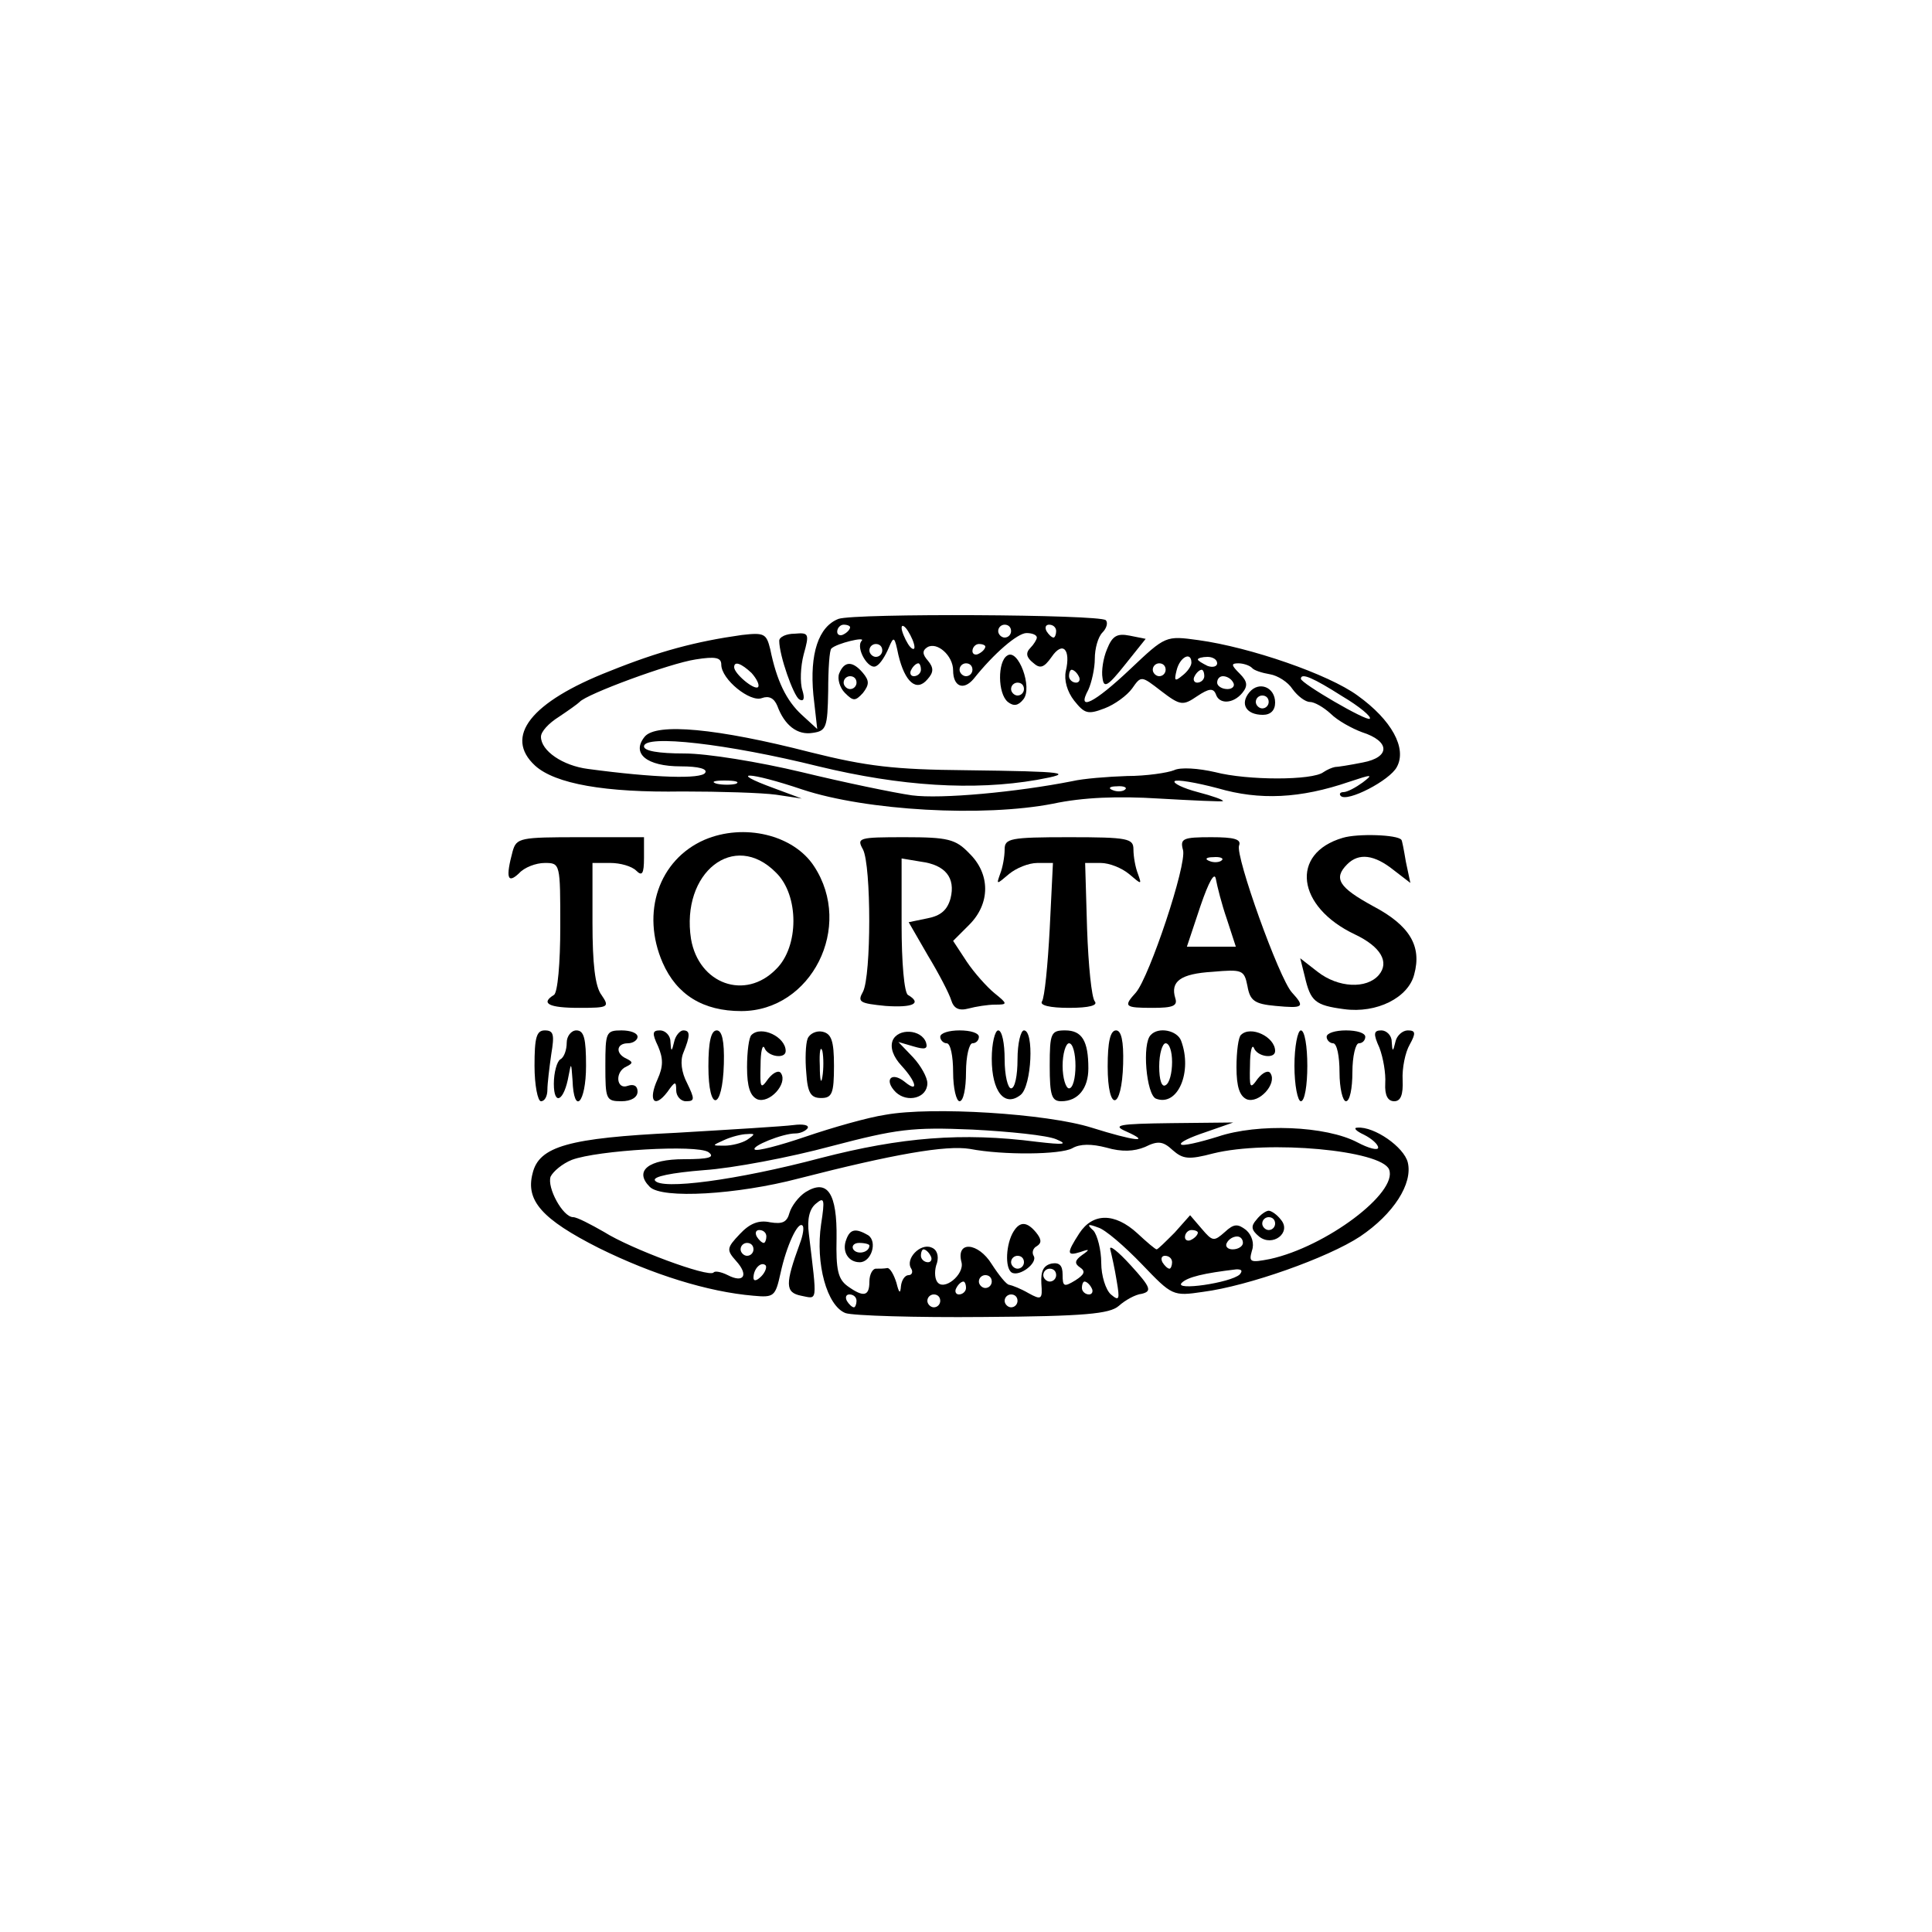
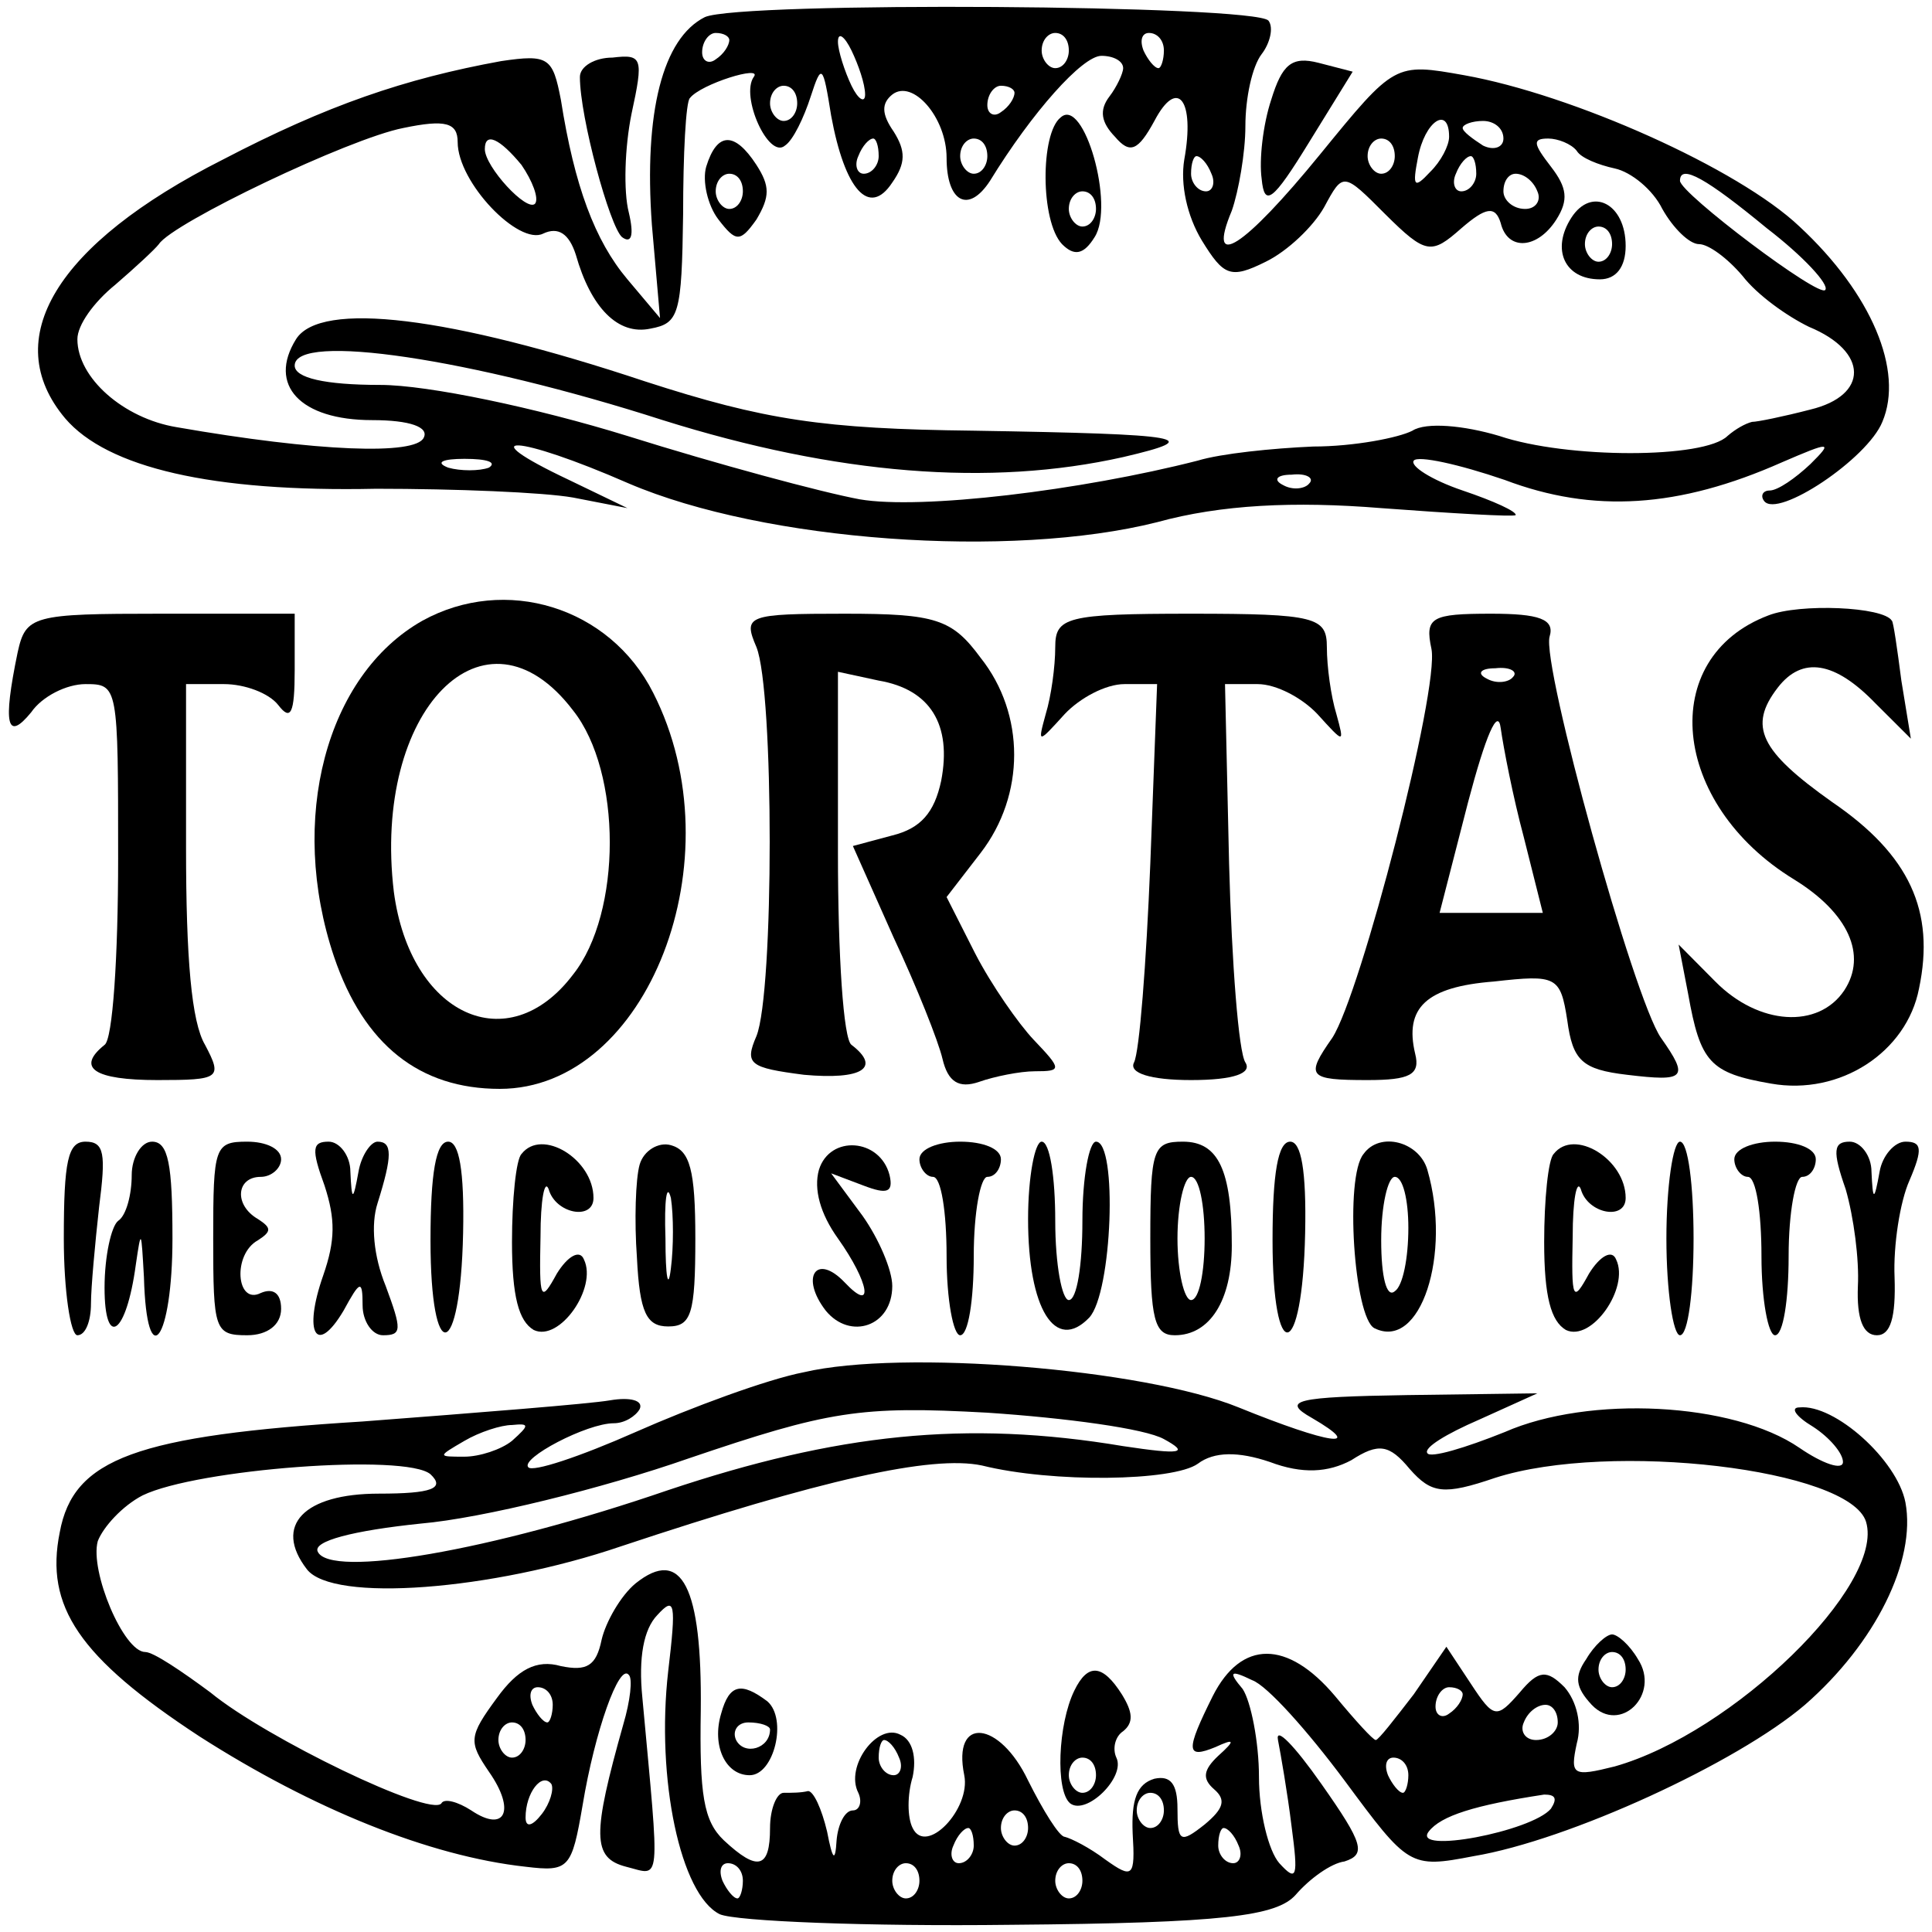
- <svg xmlns="http://www.w3.org/2000/svg" version="1.0" width="300pt" height="300pt" viewBox="0 0 300 300" preserveAspectRatio="xMidYMid meet">
-   <g transform="translate(0,300) scale(0.1,-0.1)" fill="#000000" stroke="none">
+ <svg xmlns="http://www.w3.org/2000/svg" viewBox="0 0 500 500">
+   <g transform="matrix(0.351482, 0, 0, -0.455451, -275.2158, 933.0935)" fill="black" stroke="none" style="">
    <path d="M1302 2039 c-31 -12 -45 -54 -39 -118 l6 -53 -24 22 c-24 22 -39 53 -49 102 -6 24 -9 26 -44 22 -71 -10 -128 -25 -205 -56 -123 -48 -165 -102 -116 -147 31 -28 108 -42 229 -40 58 0 123 -2 145 -5 l40 -6 -43 16 c-74 27 -39 26 44 -2 100 -33 281 -43 389 -22 47 10 101 12 165 8 52 -3 97 -5 99 -4 1 2 -16 8 -39 14 -23 6 -39 14 -36 17 3 3 33 -2 67 -11 65 -19 128 -16 204 10 36 12 38 12 21 -1 -11 -8 -24 -15 -30 -15 -5 0 -7 -3 -4 -6 10 -10 76 24 87 45 16 29 -8 73 -61 111 -45 33 -167 75 -247 86 -51 7 -51 7 -106 -45 -56 -53 -84 -67 -65 -32 5 11 10 33 10 48 0 16 5 34 12 41 6 6 9 15 5 19 -10 9 -389 11 -415 2z m18 -13 c0 -3 -4 -8 -10 -11 -5 -3 -10 -1 -10 4 0 6 5 11 10 11 6 0 10 -2 10 -4z m100 -31 c0 -5 -5 -3 -10 5 -5 8 -10 20 -10 25 0 6 5 3 10 -5 5 -8 10 -19 10 -25z m150 25 c0 -5 -4 -10 -10 -10 -5 0 -10 5 -10 10 0 6 5 10 10 10 6 0 10 -4 10 -10z m70 0 c0 -5 -2 -10 -4 -10 -3 0 -8 5 -11 10 -3 6 -1 10 4 10 6 0 11 -4 11 -10z m-30 -10 c0 -3 -5 -11 -10 -16 -8 -8 -6 -15 4 -23 11 -10 17 -8 29 9 17 25 30 12 22 -22 -3 -14 2 -32 13 -46 16 -20 21 -22 47 -12 16 6 35 20 43 31 14 20 14 20 45 -4 30 -23 34 -23 56 -8 18 12 25 13 29 3 5 -16 27 -15 41 2 9 11 8 18 -4 30 -13 13 -14 16 -2 16 7 0 17 -3 21 -7 3 -4 16 -8 28 -10 12 -2 28 -12 35 -23 8 -11 20 -20 27 -20 7 0 21 -8 32 -18 11 -11 33 -23 49 -29 44 -14 44 -39 1 -47 -20 -4 -39 -7 -43 -7 -5 -1 -12 -4 -18 -8 -17 -13 -118 -13 -168 0 -26 6 -54 8 -64 3 -10 -4 -43 -9 -73 -9 -30 -1 -68 -4 -85 -8 -86 -17 -204 -28 -249 -22 -28 4 -105 20 -171 36 -67 16 -147 29 -182 29 -41 0 -63 4 -63 11 0 19 130 4 271 -31 128 -31 241 -38 339 -21 61 11 47 13 -110 15 -111 1 -154 6 -242 28 -144 37 -239 46 -257 24 -21 -26 3 -46 56 -46 28 0 42 -4 38 -10 -6 -10 -78 -8 -182 6 -39 5 -73 28 -73 50 0 8 12 21 28 31 15 10 29 20 32 23 10 12 140 60 180 66 31 5 40 3 40 -8 0 -23 45 -59 63 -52 11 4 19 0 24 -12 11 -30 31 -46 55 -42 21 3 23 8 24 65 0 34 2 64 5 66 8 8 54 19 47 12 -10 -11 11 -47 23 -39 6 3 14 16 19 28 8 19 9 18 15 -11 10 -42 28 -58 45 -38 10 11 10 18 1 29 -9 10 -9 16 -1 21 15 9 40 -13 40 -36 0 -25 16 -32 32 -13 31 39 68 71 82 71 9 0 16 -3 16 -7z m-240 -20 c0 -5 -4 -10 -10 -10 -5 0 -10 5 -10 10 0 6 5 10 10 10 6 0 10 -4 10 -10z m160 6 c0 -3 -4 -8 -10 -11 -5 -3 -10 -1 -10 4 0 6 5 11 10 11 6 0 10 -2 10 -4z m320 -25 c0 -5 -6 -14 -14 -20 -12 -10 -13 -8 -9 8 5 21 23 30 23 12z m40 -1 c0 -5 -7 -7 -15 -4 -8 4 -15 8 -15 10 0 2 7 4 15 4 8 0 15 -4 15 -10z m-723 -15 c8 -9 13 -19 10 -22 -6 -5 -37 21 -37 31 0 10 11 6 27 -9z m263 5 c0 -5 -5 -10 -11 -10 -5 0 -7 5 -4 10 3 6 8 10 11 10 2 0 4 -4 4 -10z m80 0 c0 -5 -4 -10 -10 -10 -5 0 -10 5 -10 10 0 6 5 10 10 10 6 0 10 -4 10 -10z m300 0 c0 -5 -4 -10 -10 -10 -5 0 -10 5 -10 10 0 6 5 10 10 10 6 0 10 -4 10 -10z m-135 -10 c3 -5 1 -10 -4 -10 -6 0 -11 5 -11 10 0 6 2 10 4 10 3 0 8 -4 11 -10z m195 0 c0 -5 -5 -10 -11 -10 -5 0 -7 5 -4 10 3 6 8 10 11 10 2 0 4 -4 4 -10z m45 -10 c3 -5 -1 -10 -9 -10 -9 0 -16 5 -16 10 0 6 4 10 9 10 6 0 13 -4 16 -10z m169 -21 c27 -16 46 -32 43 -35 -4 -5 -107 55 -107 62 0 10 20 1 64 -27z m-941 -136 c-7 -2 -21 -2 -30 0 -10 3 -4 5 12 5 17 0 24 -2 18 -5z m604 -9 c-3 -3 -12 -4 -19 -1 -8 3 -5 6 6 6 11 1 17 -2 13 -5z" />
    <path d="M1564 1982 c-15 -9 -15 -59 1 -72 9 -7 16 -6 24 4 15 18 -8 80 -25 68z m26 -52 c0 -5 -4 -10 -10 -10 -5 0 -10 5 -10 10 0 6 5 10 10 10 6 0 10 -4 10 -10z" />
    <path d="M1303 1954 c-3 -8 1 -22 9 -30 13 -13 16 -13 28 0 10 13 10 19 0 31 -16 19 -29 19 -37 -1z m27 -14 c0 -5 -4 -10 -10 -10 -5 0 -10 5 -10 10 0 6 5 10 10 10 6 0 10 -4 10 -10z" />
    <path d="M1940 1925 c-15 -18 -5 -35 21 -35 12 0 19 7 19 19 0 24 -25 34 -40 16z m30 -15 c0 -5 -4 -10 -10 -10 -5 0 -10 5 -10 10 0 6 5 10 10 10 6 0 10 -4 10 -10z" />
    <path d="M1210 2005 c0 -23 22 -85 31 -91 7 -4 9 1 5 14 -4 12 -3 37 2 56 9 32 8 34 -14 32 -13 0 -24 -5 -24 -11z" />
    <path d="M1719 1992 c-6 -14 -9 -34 -7 -45 2 -16 8 -13 35 21 l32 40 -25 5 c-20 4 -27 -1 -35 -21z" />
    <path d="M1094 1696 c-71 -31 -99 -113 -65 -191 22 -50 63 -75 122 -75 109 0 175 131 113 225 -32 49 -109 67 -170 41z m111 -51 c36 -35 36 -115 0 -150 -48 -49 -120 -23 -132 47 -16 103 67 169 132 103z" />
    <path d="M2085 1699 c-82 -24 -72 -107 19 -150 40 -19 54 -43 37 -63 -19 -22 -63 -20 -95 5 l-27 21 7 -28 c9 -39 16 -45 61 -51 51 -7 100 18 109 54 12 44 -7 76 -64 106 -53 29 -62 43 -40 65 18 18 42 15 72 -9 l26 -20 -7 33 c-3 18 -6 34 -7 34 -6 8 -68 10 -91 3z" />
    <path d="M796 1678 c-11 -41 -8 -51 10 -34 8 9 26 16 40 16 24 0 24 -1 24 -99 0 -56 -4 -103 -10 -106 -21 -13 -8 -20 39 -20 46 0 48 1 35 20 -10 13 -14 49 -14 112 l0 93 28 0 c15 0 33 -5 40 -12 9 -9 12 -5 12 20 l0 32 -99 0 c-94 0 -99 -1 -105 -22z" />
    <path d="M1340 1681 c13 -25 13 -196 0 -221 -9 -16 -5 -18 35 -22 43 -3 57 4 35 17 -6 3 -10 51 -10 109 l0 103 30 -5 c38 -5 54 -25 46 -57 -5 -18 -15 -27 -36 -31 l-29 -6 30 -52 c17 -28 33 -59 36 -69 4 -13 12 -17 27 -13 11 3 30 6 41 6 20 0 20 1 -1 18 -11 9 -31 31 -43 49 l-21 32 25 25 c33 33 33 79 0 111 -21 22 -33 25 -100 25 -72 0 -75 -1 -65 -19z" />
    <path d="M1560 1681 c0 -11 -3 -28 -7 -38 -6 -17 -6 -17 14 0 11 9 30 17 44 17 l24 0 -5 -102 c-3 -57 -8 -107 -12 -113 -4 -6 12 -10 42 -10 32 0 45 4 40 10 -5 6 -10 56 -12 113 l-3 102 24 0 c14 0 33 -8 44 -17 20 -17 20 -17 14 0 -4 10 -7 27 -7 38 0 17 -8 19 -100 19 -92 0 -100 -2 -100 -19z" />
    <path d="M1837 1680 c6 -23 -52 -196 -73 -221 -20 -22 -18 -24 26 -24 31 0 39 3 35 15 -8 26 8 38 58 41 46 4 49 3 54 -22 4 -23 11 -28 44 -31 43 -4 46 -2 25 21 -20 22 -88 212 -82 228 4 10 -8 13 -43 13 -44 0 -49 -2 -44 -20z m60 -16 c-3 -3 -12 -4 -19 -1 -8 3 -5 6 6 6 11 1 17 -2 13 -5z m8 -91 l14 -43 -38 0 -38 0 21 63 c13 38 22 54 24 42 2 -11 9 -39 17 -62z" />
    <path d="M830 1345 c0 -30 5 -55 10 -55 6 0 10 8 10 18 0 9 3 34 6 55 5 30 4 37 -10 37 -13 0 -16 -11 -16 -55z" />
    <path d="M880 1381 c0 -11 -4 -23 -10 -26 -5 -3 -10 -20 -10 -38 0 -35 16 -27 23 13 4 21 4 20 6 -7 2 -56 21 -36 21 22 0 42 -3 55 -15 55 -8 0 -15 -9 -15 -19z" />
    <path d="M940 1345 c0 -52 1 -55 25 -55 15 0 25 6 25 15 0 9 -6 12 -15 9 -18 -7 -21 22 -2 30 10 5 10 7 0 12 -18 8 -16 24 2 24 8 0 15 5 15 10 0 6 -11 10 -25 10 -24 0 -25 -3 -25 -55z" />
    <path d="M1022 1375 c8 -19 8 -31 -1 -51 -15 -33 -5 -46 15 -20 12 17 14 18 14 3 0 -9 7 -17 15 -17 14 0 14 3 2 28 -9 17 -11 35 -6 47 11 27 11 35 0 35 -5 0 -12 -8 -14 -17 -4 -17 -5 -17 -6 0 0 9 -8 17 -16 17 -12 0 -13 -4 -3 -25z" />
    <path d="M1100 1344 c0 -72 22 -69 24 4 1 36 -3 52 -11 52 -9 0 -13 -18 -13 -56z" />
    <path d="M1167 1393 c-4 -3 -7 -26 -7 -50 0 -31 5 -45 16 -50 19 -7 47 24 37 40 -3 6 -12 2 -20 -8 -12 -17 -13 -15 -12 21 0 21 3 33 6 27 5 -14 33 -18 33 -5 0 22 -38 40 -53 25z" />
    <path d="M1254 1387 c-3 -8 -4 -32 -2 -53 2 -31 7 -39 23 -39 17 0 20 7 20 50 0 39 -4 50 -18 53 -9 2 -20 -3 -23 -11z m23 -59 c-2 -13 -4 -5 -4 17 -1 22 1 32 4 23 2 -10 2 -28 0 -40z" />
    <path d="M1386 1384 c-4 -11 1 -25 14 -39 23 -25 27 -43 5 -25 -21 17 -33 3 -14 -16 18 -17 49 -9 49 14 0 9 -10 27 -22 40 l-23 24 24 -7 c17 -5 22 -4 19 6 -7 21 -44 23 -52 3z" />
    <path d="M1460 1390 c0 -5 5 -10 10 -10 6 0 10 -20 10 -45 0 -25 5 -45 10 -45 6 0 10 20 10 45 0 25 5 45 10 45 6 0 10 5 10 10 0 6 -13 10 -30 10 -16 0 -30 -4 -30 -10z" />
    <path d="M1540 1356 c0 -51 20 -76 45 -56 17 14 21 100 5 100 -5 0 -10 -20 -10 -45 0 -25 -4 -45 -10 -45 -5 0 -10 20 -10 45 0 25 -4 45 -10 45 -5 0 -10 -20 -10 -44z" />
    <path d="M1630 1345 c0 -46 3 -55 18 -55 26 0 42 20 42 51 0 43 -10 59 -36 59 -22 0 -24 -4 -24 -55z m40 0 c0 -19 -4 -35 -10 -35 -5 0 -10 16 -10 35 0 19 5 35 10 35 6 0 10 -16 10 -35z" />
    <path d="M1720 1344 c0 -72 22 -69 24 4 1 36 -3 52 -11 52 -9 0 -13 -18 -13 -56z" />
    <path d="M1787 1393 c-14 -13 -7 -93 8 -99 34 -13 57 42 39 90 -6 16 -35 22 -47 9z m33 -42 c0 -17 -4 -33 -10 -36 -6 -4 -10 8 -10 29 0 20 5 36 10 36 6 0 10 -13 10 -29z" />
    <path d="M1927 1393 c-4 -3 -7 -26 -7 -50 0 -31 5 -45 16 -50 19 -7 47 24 37 40 -3 6 -12 2 -20 -8 -12 -17 -13 -15 -12 21 0 21 3 33 6 27 5 -14 33 -18 33 -5 0 22 -38 40 -53 25z" />
    <path d="M2010 1345 c0 -30 5 -55 10 -55 6 0 10 25 10 55 0 30 -4 55 -10 55 -5 0 -10 -25 -10 -55z" />
    <path d="M2060 1390 c0 -5 5 -10 10 -10 6 0 10 -20 10 -45 0 -25 5 -45 10 -45 6 0 10 20 10 45 0 25 5 45 10 45 6 0 10 5 10 10 0 6 -13 10 -30 10 -16 0 -30 -4 -30 -10z" />
    <path d="M2142 1373 c6 -16 10 -40 9 -55 -1 -19 4 -28 14 -28 10 0 14 10 13 33 -1 18 4 43 11 55 10 18 9 22 -3 22 -8 0 -17 -8 -19 -17 -4 -17 -5 -17 -6 0 0 9 -8 17 -16 17 -12 0 -13 -5 -3 -27z" />
    <path d="M1375 1269 c-27 -4 -83 -20 -124 -34 -41 -14 -76 -23 -79 -20 -6 5 43 25 63 25 8 0 16 4 19 8 3 5 -7 7 -22 5 -15 -2 -97 -7 -182 -12 -167 -8 -213 -21 -223 -63 -11 -42 14 -71 103 -116 83 -41 169 -68 240 -74 32 -3 34 -1 42 35 9 42 27 81 34 74 3 -2 1 -15 -4 -28 -23 -63 -23 -76 2 -81 26 -5 25 -13 12 96 -3 23 1 39 11 47 13 11 14 7 8 -32 -9 -61 9 -127 38 -138 12 -4 109 -7 214 -6 158 1 196 5 210 17 10 9 26 18 36 19 16 4 14 10 -17 44 -20 22 -34 33 -32 25 2 -8 7 -30 10 -49 5 -29 4 -32 -9 -21 -8 7 -15 29 -15 49 0 20 -6 43 -12 50 -11 10 -9 11 7 5 11 -3 41 -29 68 -57 47 -49 48 -50 95 -43 70 9 194 53 244 86 52 35 82 82 74 115 -6 24 -52 56 -78 54 -7 0 -3 -5 10 -11 12 -6 22 -15 22 -20 0 -5 -15 -1 -32 8 -49 26 -155 30 -217 9 -29 -9 -55 -15 -57 -12 -3 3 14 11 38 19 l43 15 -96 -1 c-82 -1 -93 -3 -70 -13 40 -18 13 -15 -54 6 -70 22 -248 33 -320 20z m265 -38 c19 -8 13 -9 -30 -4 -116 15 -211 7 -335 -25 -132 -35 -249 -50 -258 -35 -4 6 26 12 76 16 45 3 134 20 197 37 103 27 126 30 220 26 58 -3 116 -9 130 -15z m-480 -1 c-8 -5 -24 -9 -35 -9 -20 0 -20 0 0 9 11 5 27 9 35 9 13 1 13 0 0 -9z m618 -11 c20 10 28 9 43 -5 16 -14 25 -15 63 -5 85 21 261 5 273 -25 14 -36 -98 -120 -185 -139 -31 -6 -33 -5 -28 13 4 11 0 24 -9 32 -13 10 -19 10 -33 -3 -17 -15 -19 -15 -36 5 l-18 21 -24 -27 c-14 -14 -26 -26 -28 -26 -2 0 -15 11 -30 25 -35 32 -69 32 -90 0 -20 -31 -20 -36 2 -29 14 5 15 4 2 -5 -11 -8 -12 -13 -3 -19 9 -6 7 -11 -7 -20 -18 -11 -20 -10 -20 9 0 14 -5 19 -17 17 -13 -3 -17 -12 -16 -31 2 -25 0 -26 -20 -15 -12 7 -25 12 -30 13 -4 0 -16 15 -27 32 -21 34 -56 37 -47 3 5 -19 -28 -46 -38 -30 -4 6 -4 19 0 29 3 11 0 21 -9 24 -17 7 -41 -18 -31 -33 3 -5 1 -10 -4 -10 -6 0 -11 -8 -12 -17 -1 -13 -3 -11 -7 5 -4 13 -10 23 -14 23 -5 -1 -12 -1 -18 -1 -5 0 -10 -9 -10 -20 0 -23 -9 -25 -34 -7 -15 11 -18 26 -17 74 1 70 -14 93 -48 72 -11 -7 -22 -22 -25 -32 -4 -15 -11 -18 -30 -15 -18 4 -32 -2 -47 -18 -21 -22 -21 -25 -6 -42 20 -22 12 -35 -13 -22 -10 5 -20 7 -22 4 -8 -8 -129 37 -170 63 -21 12 -42 23 -48 23 -16 0 -41 46 -35 63 4 8 18 20 33 26 40 15 194 24 212 12 11 -8 1 -11 -38 -11 -55 0 -78 -18 -53 -43 19 -19 136 -12 231 13 148 38 229 52 266 46 52 -10 141 -9 159 1 12 7 30 7 53 1 24 -7 43 -6 60 1z m-588 -139 c0 -5 -2 -10 -4 -10 -3 0 -8 5 -11 10 -3 6 -1 10 4 10 6 0 11 -4 11 -10z m670 6 c0 -3 -4 -8 -10 -11 -5 -3 -10 -1 -10 4 0 6 5 11 10 11 6 0 10 -2 10 -4z m70 -16 c0 -5 -7 -10 -16 -10 -8 0 -12 5 -9 10 3 6 10 10 16 10 5 0 9 -4 9 -10z m-760 -10 c0 -5 -4 -10 -10 -10 -5 0 -10 5 -10 10 0 6 5 10 10 10 6 0 10 -4 10 -10z m275 -10 c3 -5 1 -10 -4 -10 -6 0 -11 5 -11 10 0 6 2 10 4 10 3 0 8 -4 11 -10z m375 -10 c0 -5 -2 -10 -4 -10 -3 0 -8 5 -11 10 -3 6 -1 10 4 10 6 0 11 -4 11 -10z m-638 -22 c-7 -7 -12 -8 -12 -2 0 14 12 26 19 19 2 -3 -1 -11 -7 -17z m458 2 c0 -5 -4 -10 -10 -10 -5 0 -10 5 -10 10 0 6 5 10 10 10 6 0 10 -4 10 -10z m285 1 c-14 -13 -103 -26 -90 -13 9 9 34 15 85 21 8 0 10 -2 5 -8z m-385 -11 c0 -5 -4 -10 -10 -10 -5 0 -10 5 -10 10 0 6 5 10 10 10 6 0 10 -4 10 -10z m-40 -10 c0 -5 -5 -10 -11 -10 -5 0 -7 5 -4 10 3 6 8 10 11 10 2 0 4 -4 4 -10z m195 0 c3 -5 1 -10 -4 -10 -6 0 -11 5 -11 10 0 6 2 10 4 10 3 0 8 -4 11 -10z m-365 -20 c0 -5 -2 -10 -4 -10 -3 0 -8 5 -11 10 -3 6 -1 10 4 10 6 0 11 -4 11 -10z m130 0 c0 -5 -4 -10 -10 -10 -5 0 -10 5 -10 10 0 6 5 10 10 10 6 0 10 -4 10 -10z m120 0 c0 -5 -4 -10 -10 -10 -5 0 -10 5 -10 10 0 6 5 10 10 10 6 0 10 -4 10 -10z" />
    <path d="M1951 1106 c-9 -10 -8 -16 4 -26 21 -17 51 6 34 26 -6 8 -15 14 -19 14 -4 0 -13 -6 -19 -14z m29 -6 c0 -5 -4 -10 -10 -10 -5 0 -10 5 -10 10 0 6 5 10 10 10 6 0 10 -4 10 -10z" />
    <path d="M1574 1088 c-12 -19 -14 -57 -3 -64 12 -7 41 15 34 26 -3 5 -1 12 5 15 8 5 7 11 -1 21 -14 17 -25 18 -35 2z m16 -48 c0 -5 -4 -10 -10 -10 -5 0 -10 5 -10 10 0 6 5 10 10 10 6 0 10 -4 10 -10z" />
    <path d="M1314 1075 c-7 -18 3 -35 21 -35 18 0 28 32 13 42 -19 11 -28 10 -34 -7z m36 -9 c0 -11 -19 -15 -25 -6 -3 5 1 10 9 10 9 0 16 -2 16 -4z" />
  </g>
</svg>
